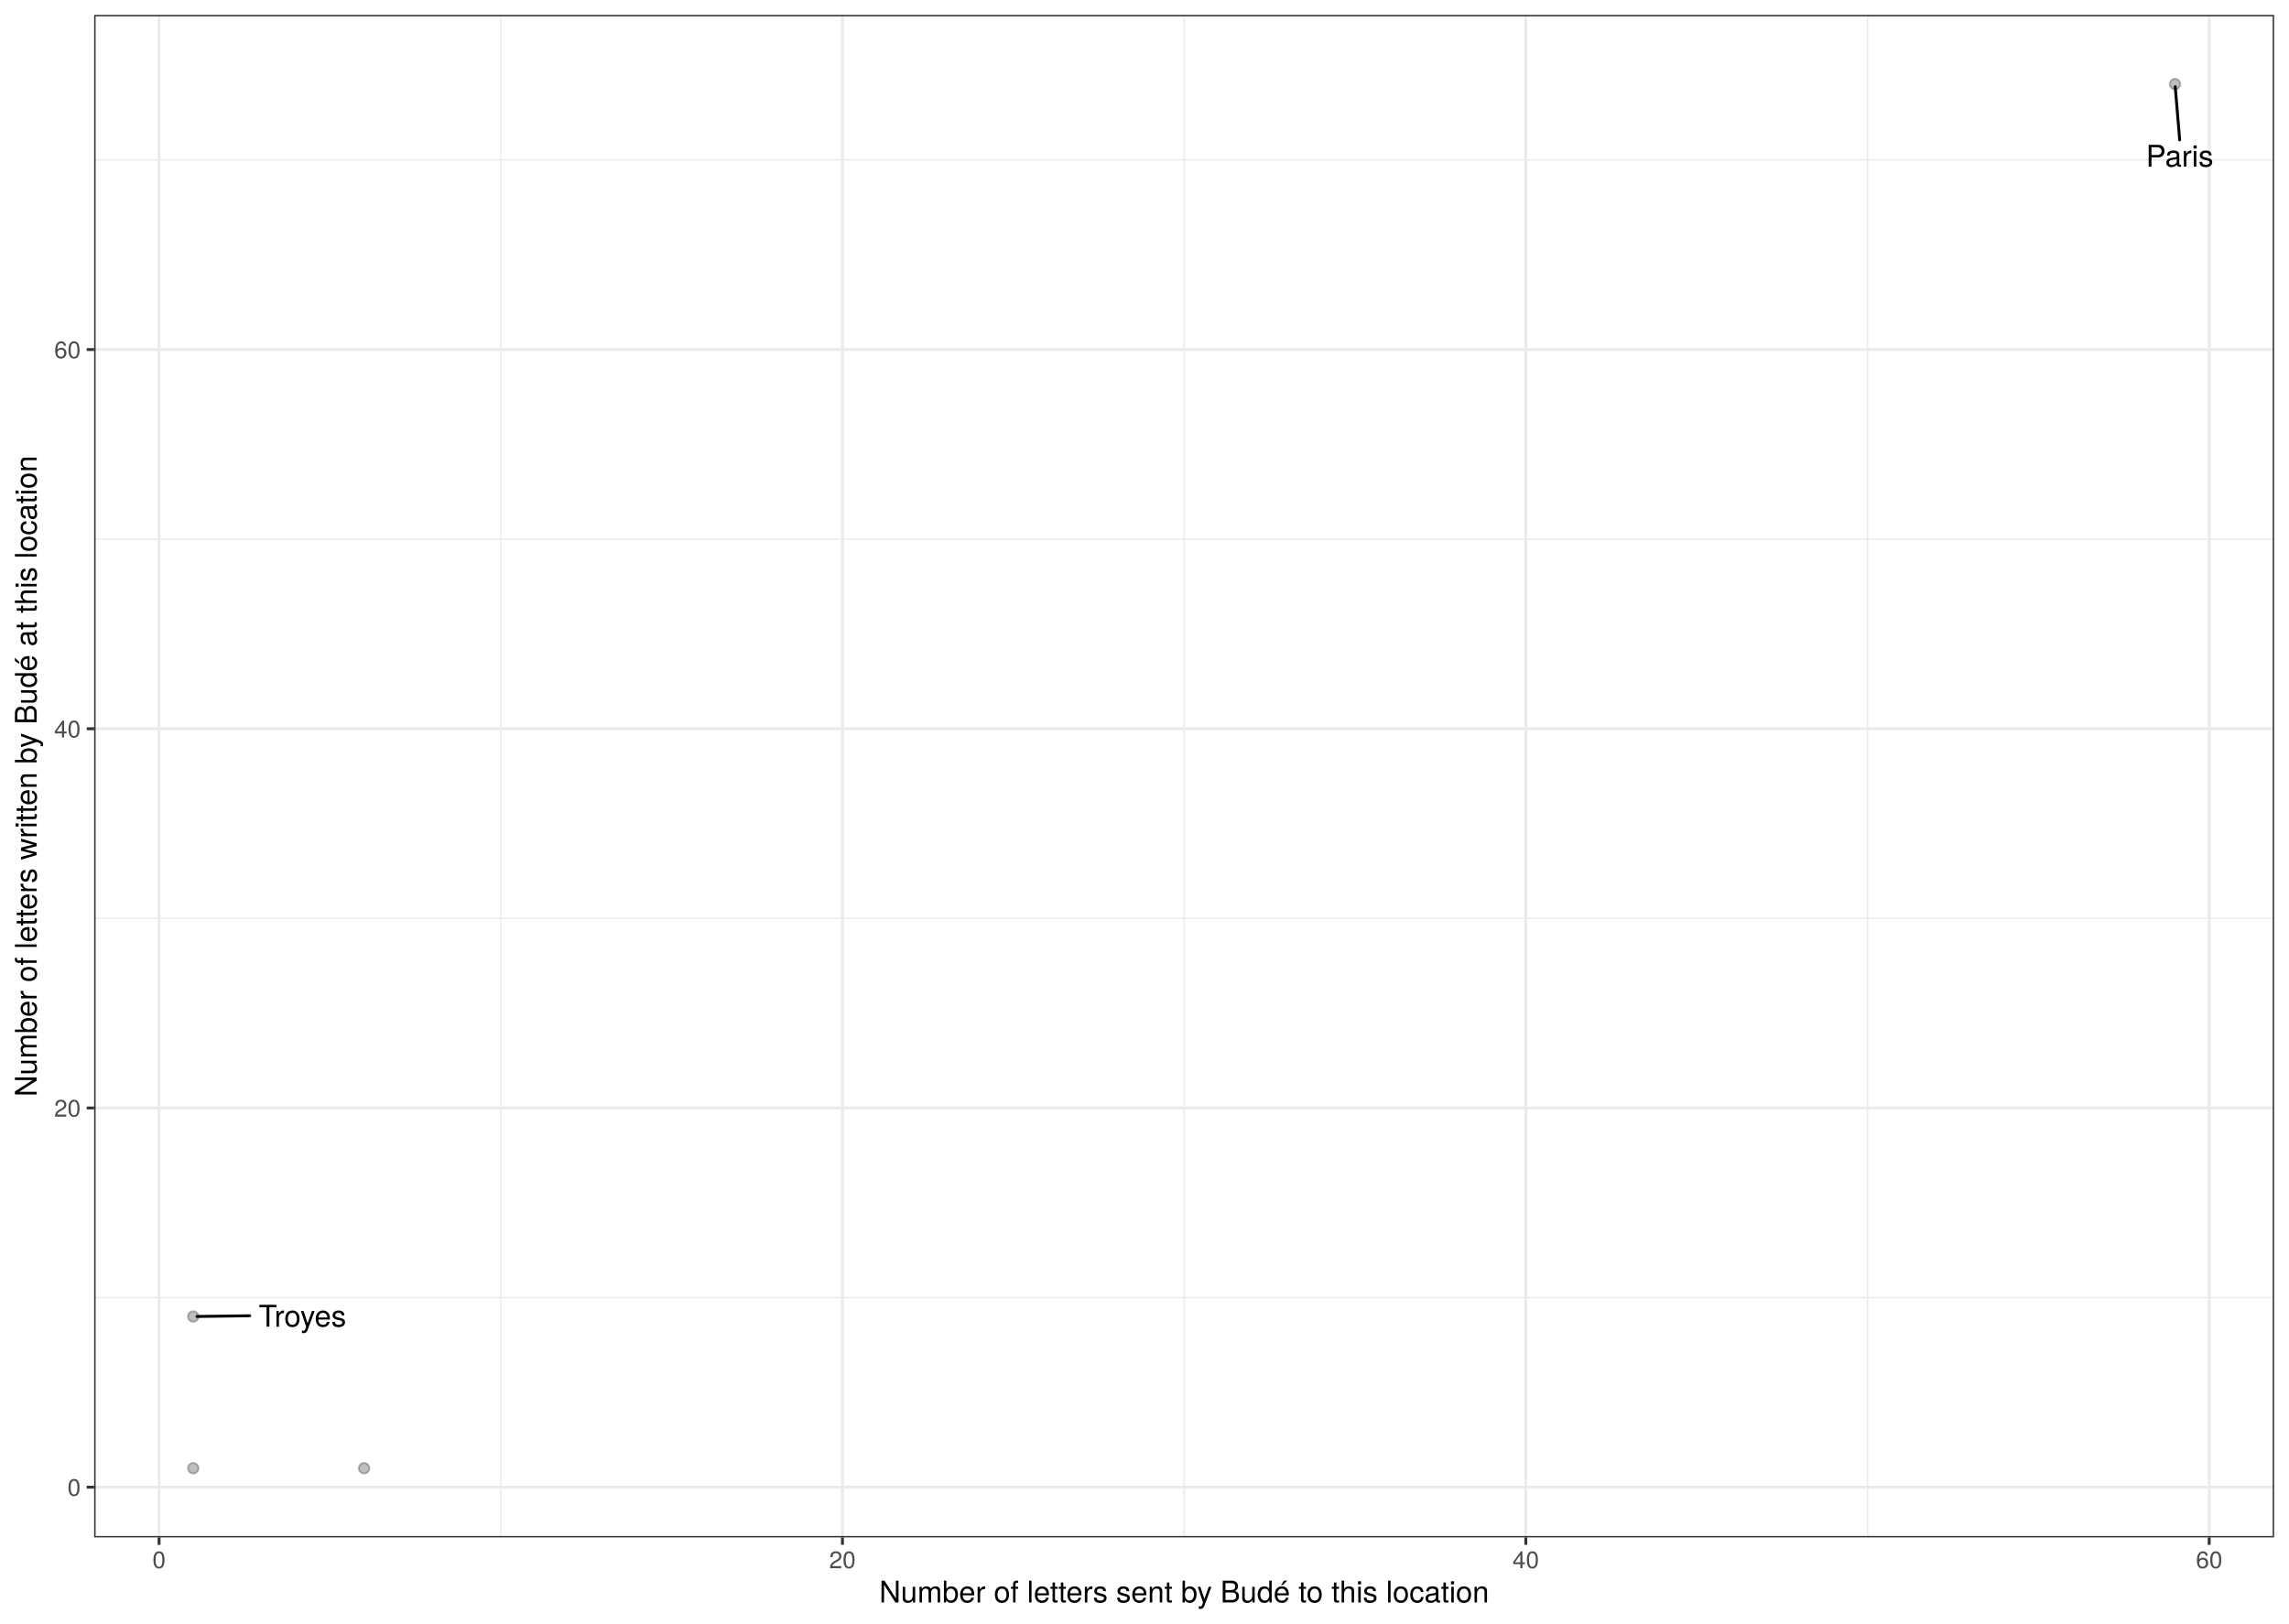
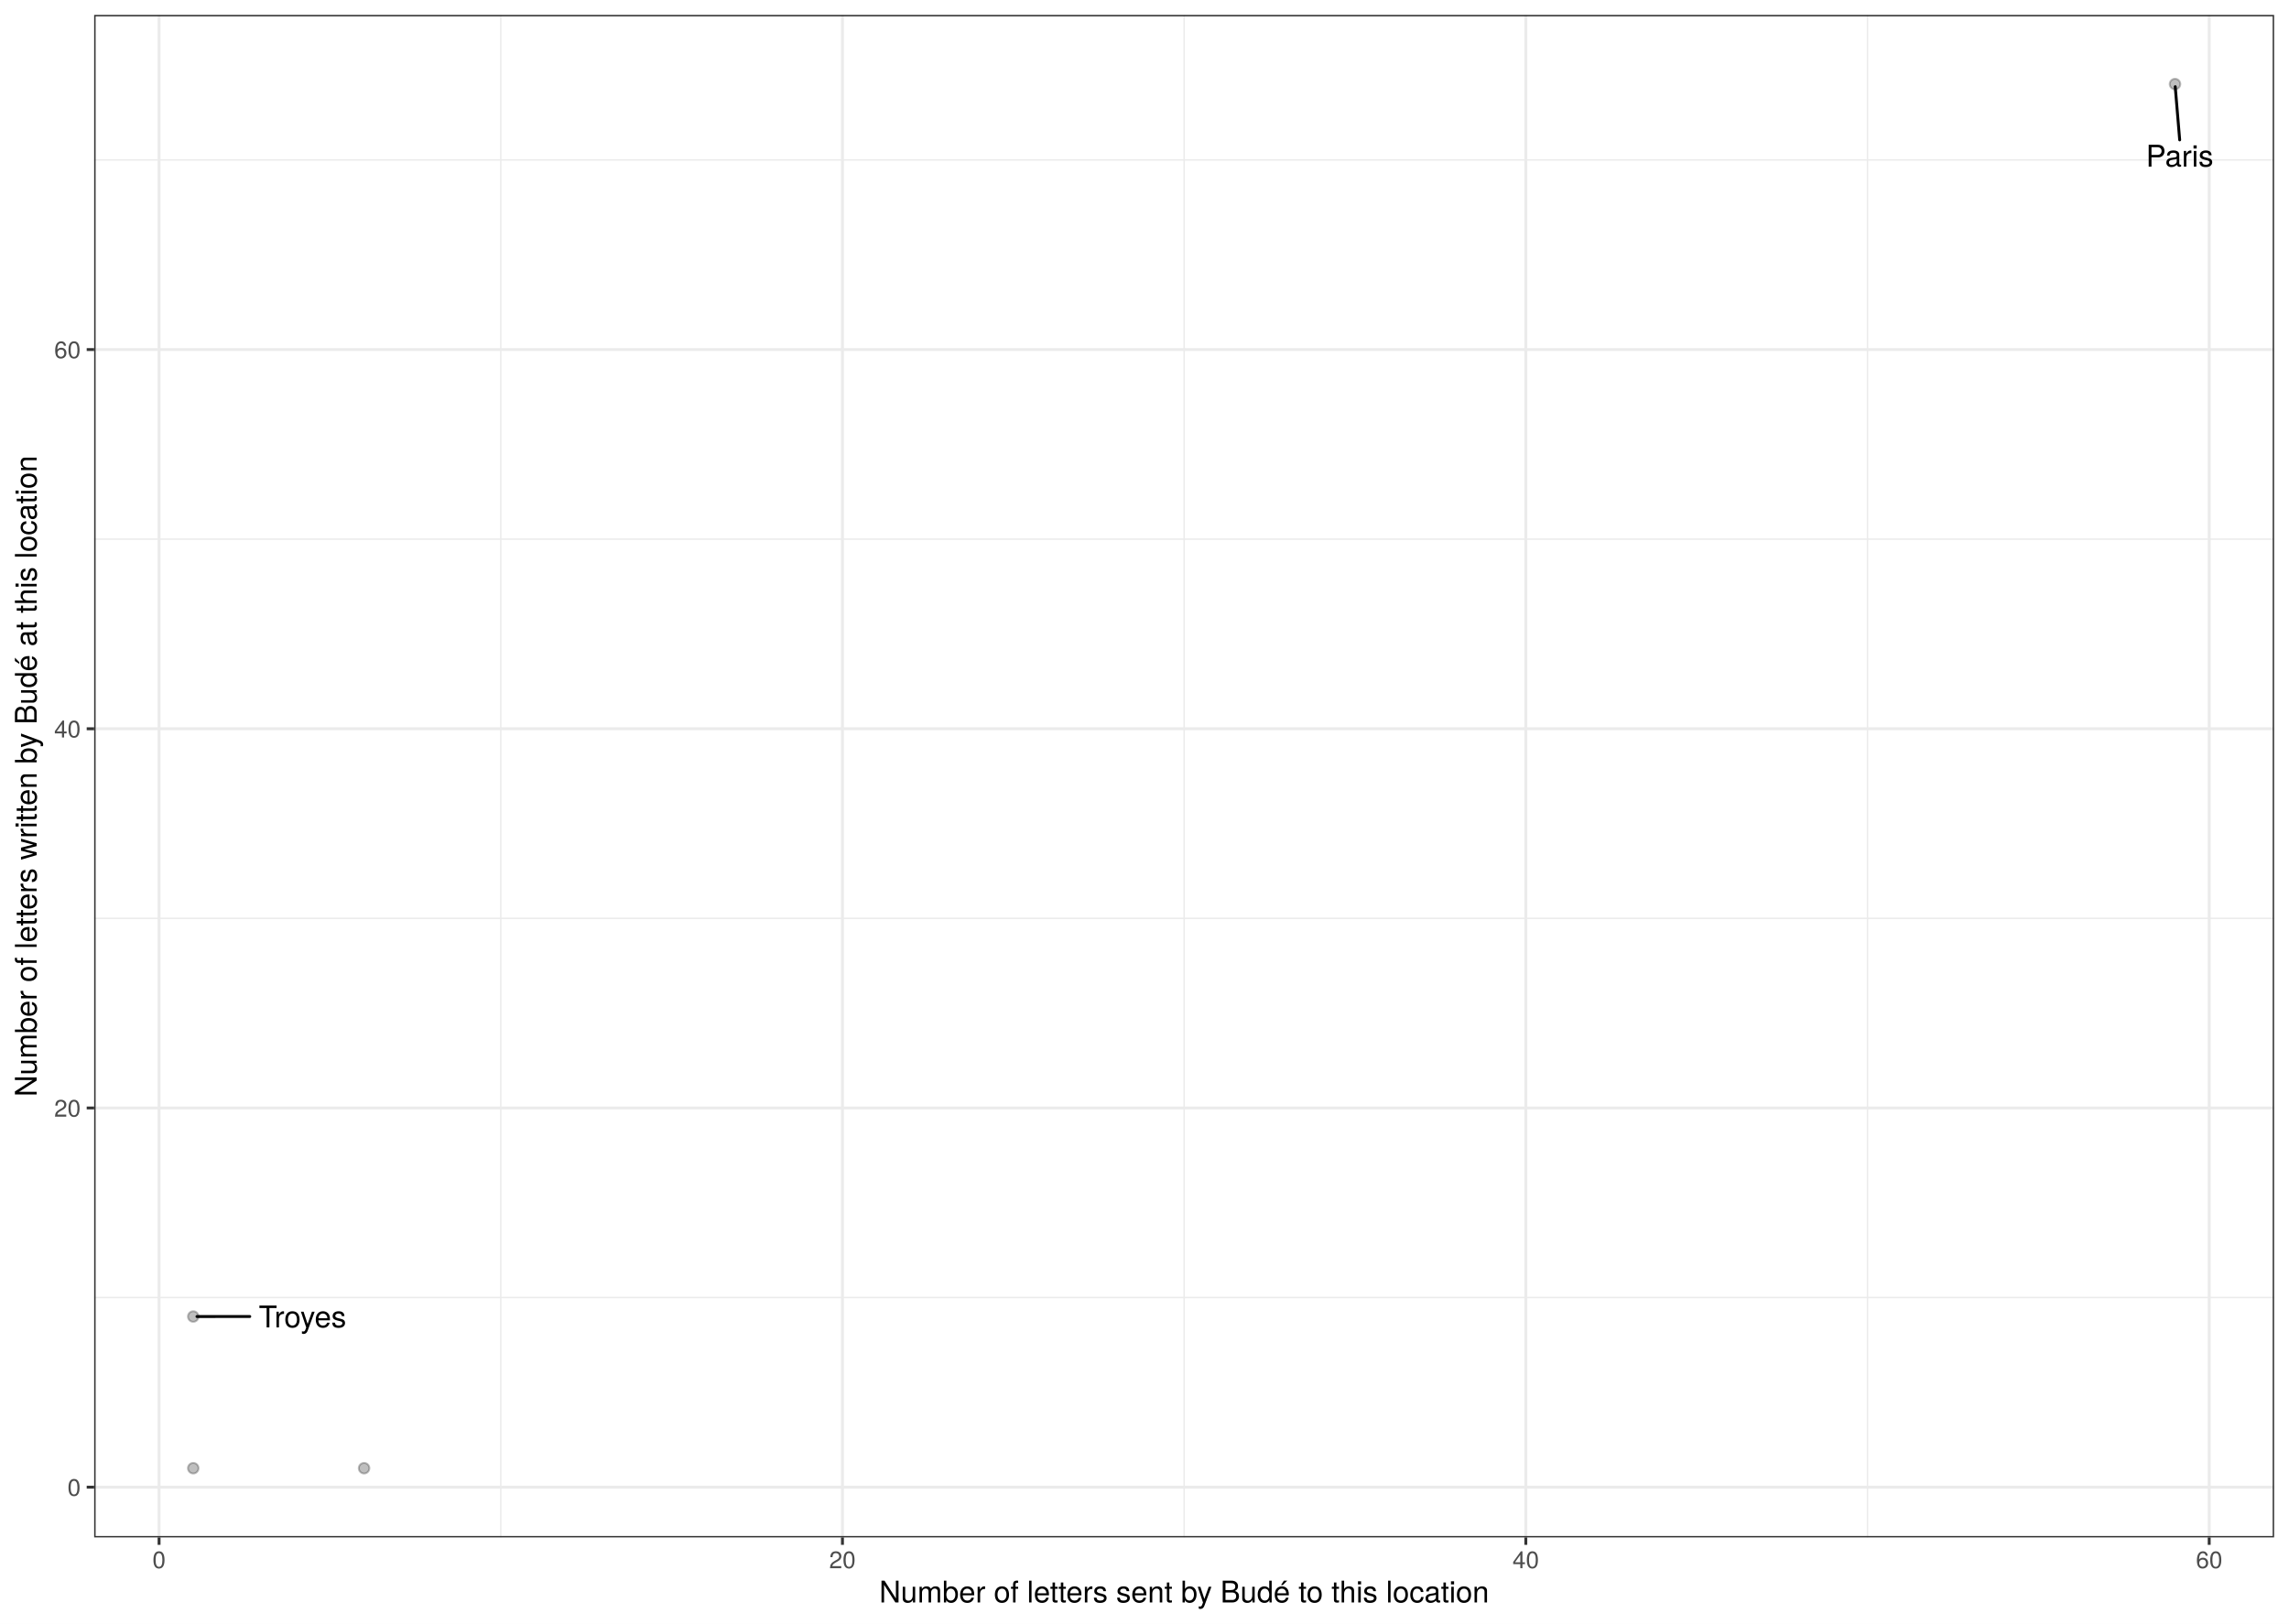
<svg xmlns="http://www.w3.org/2000/svg" class="svglite" width="842.40pt" height="597.60pt" viewBox="0 0 842.40 597.60">
  <defs>
    <style type="text/css">
    .svglite line, .svglite polyline, .svglite polygon, .svglite path, .svglite rect, .svglite circle {
      fill: none;
      stroke: #000000;
      stroke-linecap: round;
      stroke-linejoin: round;
      stroke-miterlimit: 10.00;
    }
    .svglite text {
      white-space: pre;
    }
  </style>
  </defs>
  <rect width="100%" height="100%" style="stroke: none; fill: #FFFFFF;" />
  <defs>
    <clipPath id="cpMC4wMHw4NDIuNDB8MC4wMHw1OTcuNjA=">
      <rect x="0.00" y="0.00" width="842.40" height="597.60" />
    </clipPath>
  </defs>
  <g clip-path="url(#cpMC4wMHw4NDIuNDB8MC4wMHw1OTcuNjA=)">
    <rect x="0" y="-0" width="842.40" height="597.60" style="stroke-width: 1.07; stroke: #FFFFFF; fill: #FFFFFF;" />
  </g>
  <defs>
    <clipPath id="cpMzQuNjV8ODM2LjkyfDUuNDh8NTY1Ljg5">
      <rect x="34.65" y="5.48" width="802.27" height="560.42" />
    </clipPath>
  </defs>
  <g clip-path="url(#cpMzQuNjV8ODM2LjkyfDUuNDh8NTY1Ljg5)">
    <rect x="34.65" y="5.48" width="802.27" height="560.42" style="stroke-width: 1.07; stroke: none; fill: #FFFFFF;" />
    <polyline points="34.65,477.61 836.92,477.61 " style="stroke-width: 0.53; stroke: #EBEBEB; stroke-linecap: butt;" />
    <polyline points="34.65,338.03 836.92,338.03 " style="stroke-width: 0.53; stroke: #EBEBEB; stroke-linecap: butt;" />
    <polyline points="34.65,198.45 836.92,198.45 " style="stroke-width: 0.53; stroke: #EBEBEB; stroke-linecap: butt;" />
    <polyline points="34.65,58.87 836.92,58.87 " style="stroke-width: 0.53; stroke: #EBEBEB; stroke-linecap: butt;" />
    <polyline points="184.29,565.89 184.29,5.48 " style="stroke-width: 0.53; stroke: #EBEBEB; stroke-linecap: butt;" />
    <polyline points="435.79,565.89 435.79,5.48 " style="stroke-width: 0.53; stroke: #EBEBEB; stroke-linecap: butt;" />
    <polyline points="687.28,565.89 687.28,5.48 " style="stroke-width: 0.53; stroke: #EBEBEB; stroke-linecap: butt;" />
    <polyline points="34.65,547.40 836.92,547.40 " style="stroke-width: 1.07; stroke: #EBEBEB; stroke-linecap: butt;" />
    <polyline points="34.65,407.82 836.92,407.82 " style="stroke-width: 1.07; stroke: #EBEBEB; stroke-linecap: butt;" />
    <polyline points="34.65,268.24 836.92,268.24 " style="stroke-width: 1.07; stroke: #EBEBEB; stroke-linecap: butt;" />
    <polyline points="34.65,128.66 836.92,128.66 " style="stroke-width: 1.07; stroke: #EBEBEB; stroke-linecap: butt;" />
    <polyline points="58.54,565.89 58.54,5.48 " style="stroke-width: 1.07; stroke: #EBEBEB; stroke-linecap: butt;" />
    <polyline points="310.04,565.89 310.04,5.48 " style="stroke-width: 1.07; stroke: #EBEBEB; stroke-linecap: butt;" />
    <polyline points="561.53,565.89 561.53,5.48 " style="stroke-width: 1.07; stroke: #EBEBEB; stroke-linecap: butt;" />
    <polyline points="813.03,565.89 813.03,5.48 " style="stroke-width: 1.07; stroke: #EBEBEB; stroke-linecap: butt;" />
    <circle cx="71.12" cy="540.42" r="1.95" style="stroke-width: 0.71; stroke: #000000; stroke-opacity: 0.25; fill: #000000; fill-opacity: 0.25;" />
    <circle cx="800.45" cy="30.95" r="1.95" style="stroke-width: 0.71; stroke: #000000; stroke-opacity: 0.25; fill: #000000; fill-opacity: 0.25;" />
    <circle cx="133.99" cy="540.42" r="1.95" style="stroke-width: 0.71; stroke: #000000; stroke-opacity: 0.25; fill: #000000; fill-opacity: 0.25;" />
    <circle cx="71.12" cy="484.59" r="1.95" style="stroke-width: 0.71; stroke: #000000; stroke-opacity: 0.25; fill: #000000; fill-opacity: 0.25;" />
-     <line x1="802.17" y1="51.50" x2="800.53" y2="31.91" style="stroke-width: 1.07;" />
-     <line x1="91.91" y1="484.31" x2="72.49" y2="484.57" style="stroke-width: 1.07;" />
-     <text x="802.17" y="61.34" text-anchor="middle" style="font-size: 11.04px; font-family: &quot;TeX Gyre Heros&quot;;" textLength="26.27px" lengthAdjust="spacingAndGlyphs">Paris</text>
-     <text x="111.32" y="488.33" text-anchor="middle" style="font-size: 11.04px; font-family: &quot;TeX Gyre Heros&quot;;" textLength="35.22px" lengthAdjust="spacingAndGlyphs">Troyes</text>
+     <line x1="802.17" y1="51.49" x2="800.53" y2="31.91" style="stroke-width: 1.07;" />
+     <line x1="91.92" y1="484.58" x2="72.49" y2="484.59" style="stroke-width: 1.07;" />
+     <text x="802.17" y="61.33" text-anchor="middle" style="font-size: 11.04px; font-family: &quot;TeX Gyre Heros&quot;;" textLength="26.27px" lengthAdjust="spacingAndGlyphs">Paris</text>
+     <text x="111.33" y="488.60" text-anchor="middle" style="font-size: 11.04px; font-family: &quot;TeX Gyre Heros&quot;;" textLength="35.22px" lengthAdjust="spacingAndGlyphs">Troyes</text>
    <rect x="34.65" y="5.48" width="802.27" height="560.42" style="stroke-width: 1.07; stroke: #333333;" />
  </g>
  <g clip-path="url(#cpMC4wMHw4NDIuNDB8MC4wMHw1OTcuNjA=)">
    <text x="29.72" y="550.61" text-anchor="end" style="font-size: 8.80px;fill: #4D4D4D; font-family: &quot;TeX Gyre Heros&quot;;" textLength="5.59px" lengthAdjust="spacingAndGlyphs">0</text>
    <text x="29.72" y="411.03" text-anchor="end" style="font-size: 8.80px;fill: #4D4D4D; font-family: &quot;TeX Gyre Heros&quot;;" textLength="11.19px" lengthAdjust="spacingAndGlyphs">20</text>
    <text x="29.72" y="271.45" text-anchor="end" style="font-size: 8.80px;fill: #4D4D4D; font-family: &quot;TeX Gyre Heros&quot;;" textLength="11.19px" lengthAdjust="spacingAndGlyphs">40</text>
    <text x="29.72" y="131.87" text-anchor="end" style="font-size: 8.80px;fill: #4D4D4D; font-family: &quot;TeX Gyre Heros&quot;;" textLength="11.19px" lengthAdjust="spacingAndGlyphs">60</text>
    <polyline points="31.91,547.40 34.65,547.40 " style="stroke-width: 1.07; stroke: #333333; stroke-linecap: butt;" />
    <polyline points="31.91,407.82 34.65,407.82 " style="stroke-width: 1.07; stroke: #333333; stroke-linecap: butt;" />
    <polyline points="31.91,268.24 34.65,268.24 " style="stroke-width: 1.07; stroke: #333333; stroke-linecap: butt;" />
    <polyline points="31.91,128.66 34.65,128.66 " style="stroke-width: 1.07; stroke: #333333; stroke-linecap: butt;" />
    <polyline points="58.54,568.63 58.54,565.89 " style="stroke-width: 1.07; stroke: #333333; stroke-linecap: butt;" />
    <polyline points="310.04,568.63 310.04,565.89 " style="stroke-width: 1.07; stroke: #333333; stroke-linecap: butt;" />
    <polyline points="561.53,568.63 561.53,565.89 " style="stroke-width: 1.07; stroke: #333333; stroke-linecap: butt;" />
    <polyline points="813.03,568.63 813.03,565.89 " style="stroke-width: 1.07; stroke: #333333; stroke-linecap: butt;" />
    <text x="58.54" y="577.24" text-anchor="middle" style="font-size: 8.80px;fill: #4D4D4D; font-family: &quot;TeX Gyre Heros&quot;;" textLength="5.59px" lengthAdjust="spacingAndGlyphs">0</text>
    <text x="310.04" y="577.24" text-anchor="middle" style="font-size: 8.80px;fill: #4D4D4D; font-family: &quot;TeX Gyre Heros&quot;;" textLength="11.19px" lengthAdjust="spacingAndGlyphs">20</text>
    <text x="561.53" y="577.24" text-anchor="middle" style="font-size: 8.80px;fill: #4D4D4D; font-family: &quot;TeX Gyre Heros&quot;;" textLength="11.19px" lengthAdjust="spacingAndGlyphs">40</text>
    <text x="813.03" y="577.24" text-anchor="middle" style="font-size: 8.80px;fill: #4D4D4D; font-family: &quot;TeX Gyre Heros&quot;;" textLength="11.19px" lengthAdjust="spacingAndGlyphs">60</text>
    <text x="435.79" y="589.83" text-anchor="middle" style="font-size: 11.00px; font-family: &quot;TeX Gyre Heros&quot;;" textLength="258.57px" lengthAdjust="spacingAndGlyphs">Number of letters sent by Budé to this location</text>
    <text transform="translate(13.50,285.69) rotate(-90)" text-anchor="middle" style="font-size: 11.00px; font-family: &quot;TeX Gyre Heros&quot;;" textLength="273.74px" lengthAdjust="spacingAndGlyphs">Number of letters written by Budé at this location</text>
  </g>
</svg>
